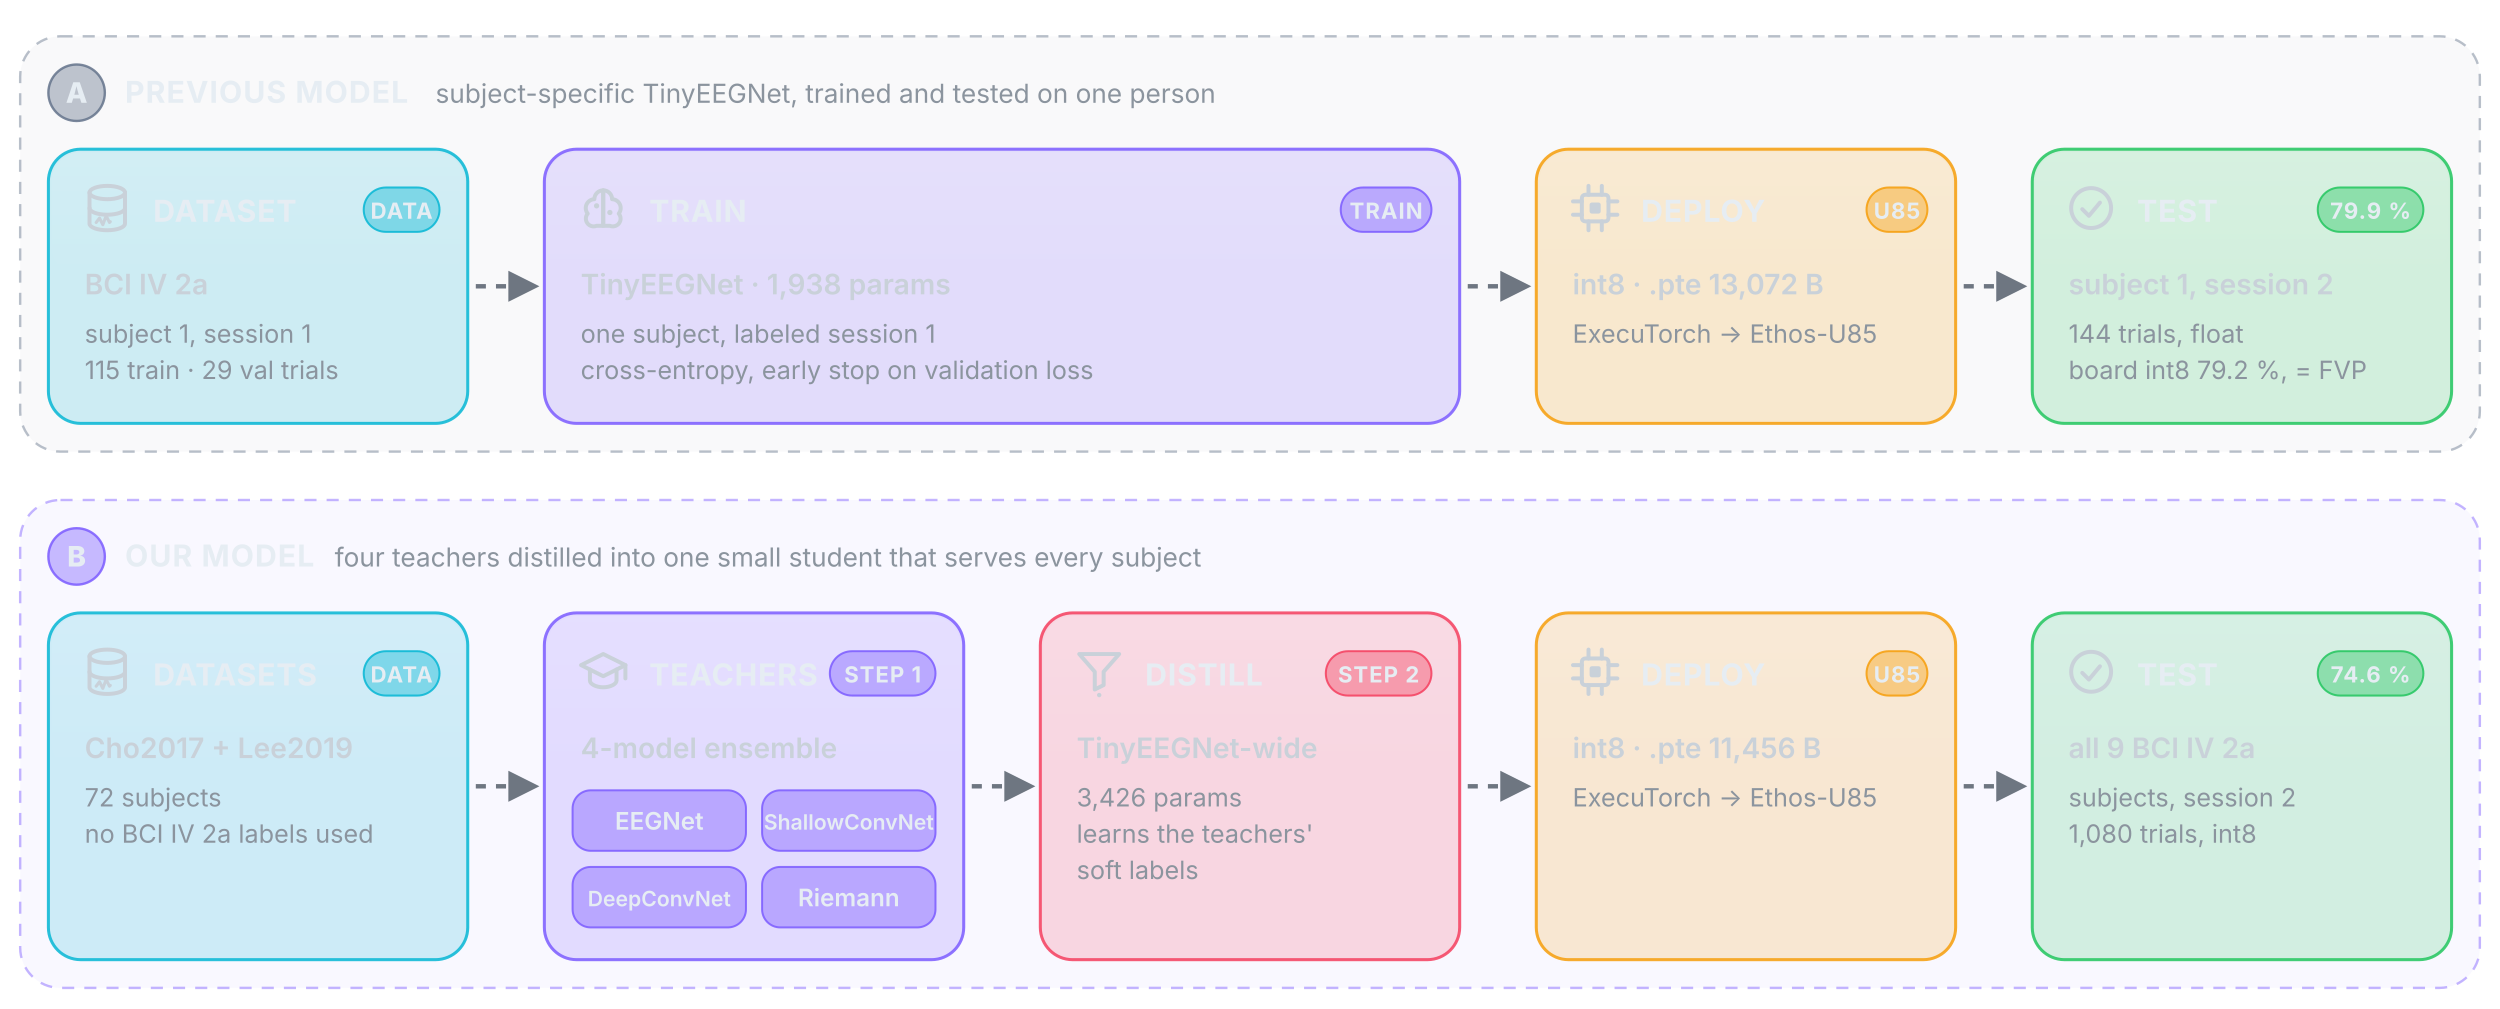
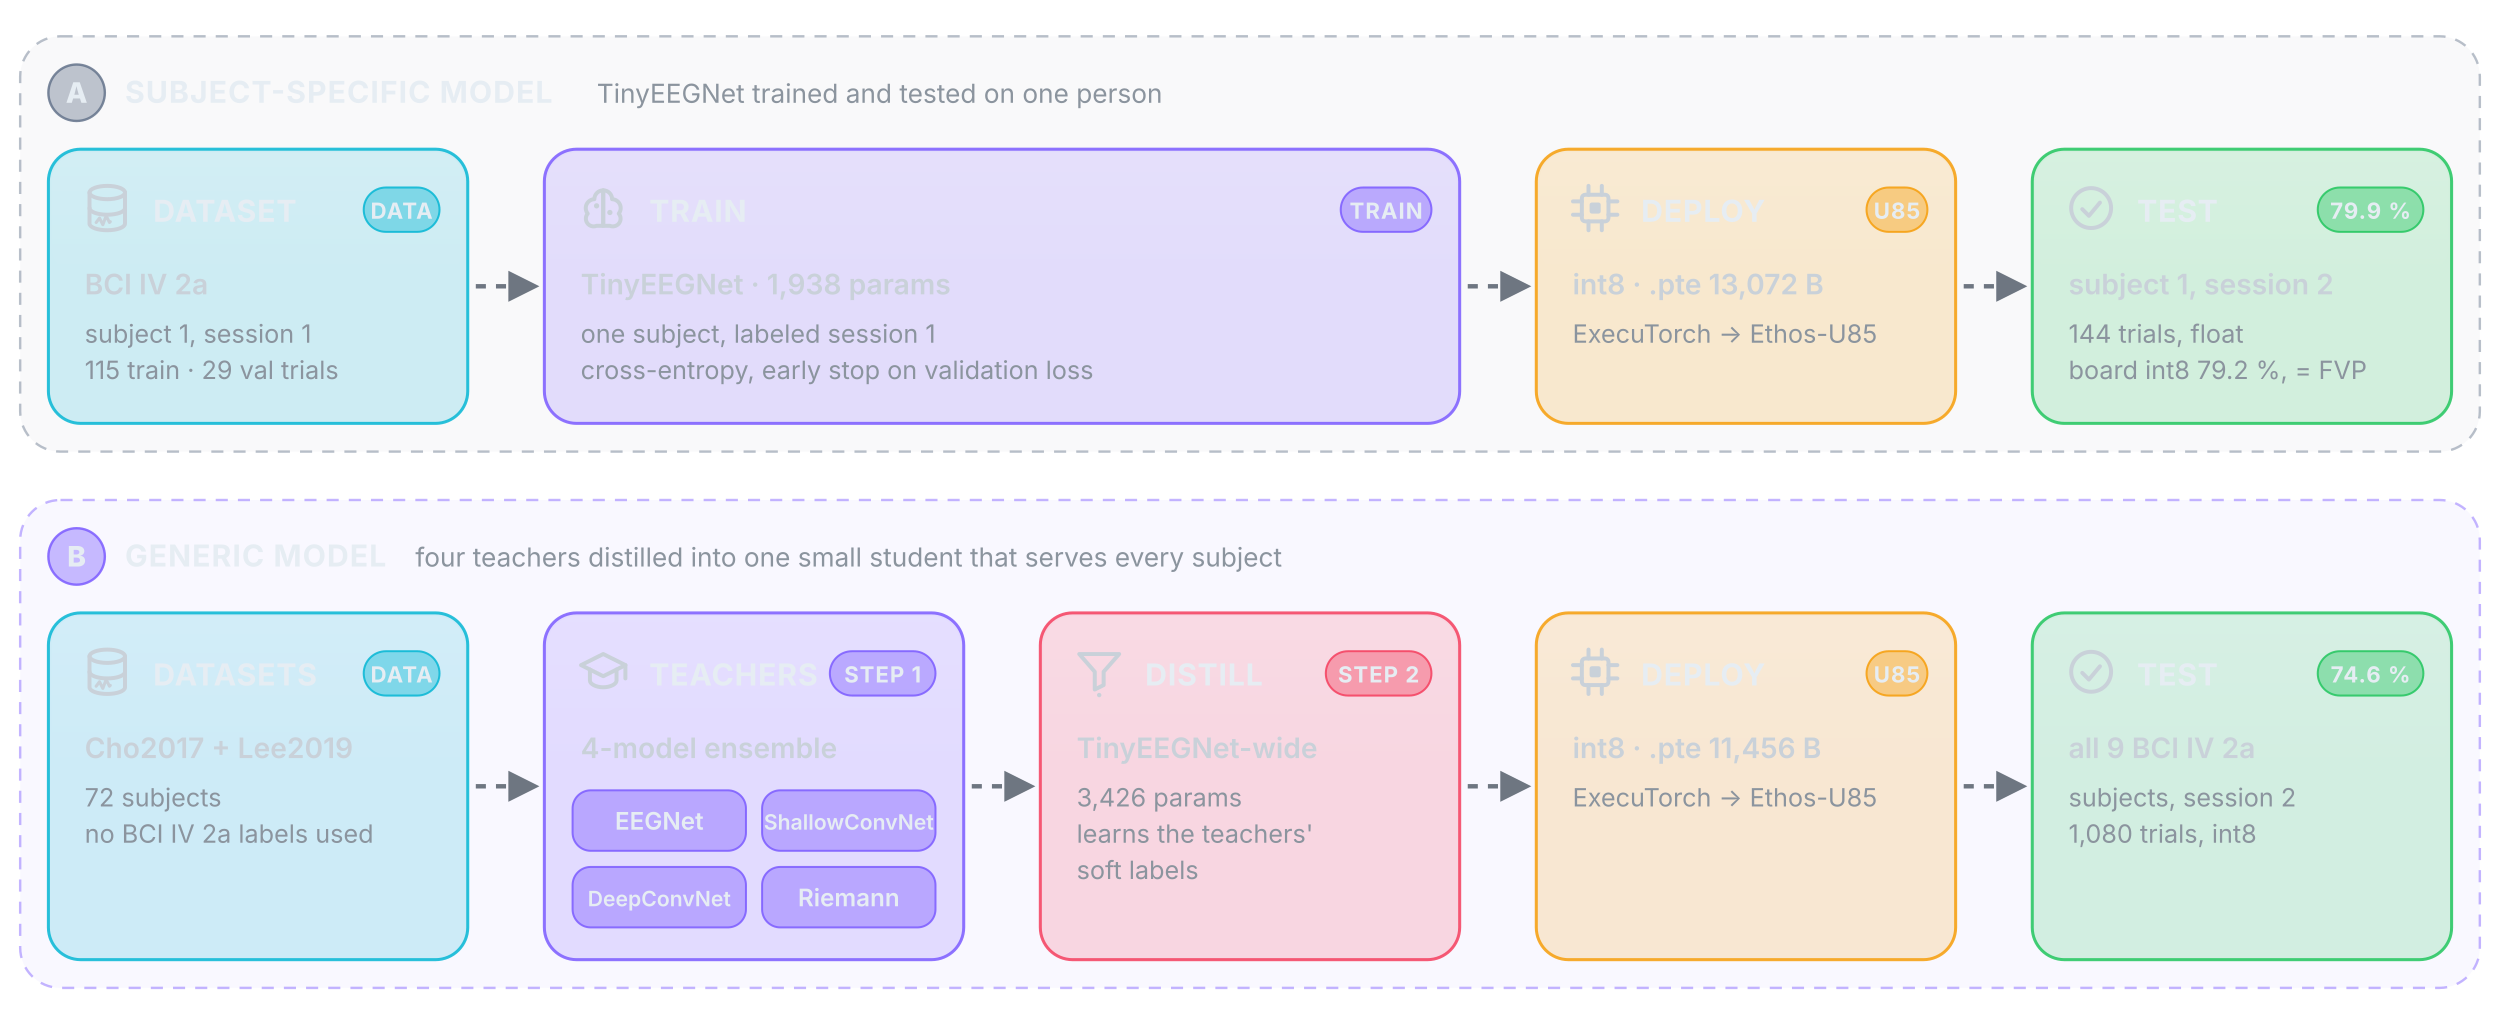
<svg xmlns="http://www.w3.org/2000/svg" viewBox="0 0 1240 500" width="1240" height="500" font-family="Inter, -apple-system, 'Segoe UI', Helvetica, Arial, sans-serif">
  <defs>
    <marker id="ah" viewBox="0 0 10 10" refX="9" refY="5" markerWidth="7" markerHeight="7" orient="auto-start-reverse">
      <path d="M0,0 L10,5 L0,10 z" fill="#6e7681" />
    </marker>
    <linearGradient id="sheen" x1="0" y1="0" x2="0" y2="1">
      <stop offset="0" stop-color="#ffffff" stop-opacity="0.1" />
      <stop offset="1" stop-color="#ffffff" stop-opacity="0" />
    </linearGradient>
  </defs>
  <rect x="10" y="18" width="1220" height="206" rx="20" fill="rgba(100,116,139,0.04)" stroke="rgba(100,116,139,0.45)" stroke-width="1.2" stroke-dasharray="6 5" />
  <circle cx="38" cy="46" r="14" fill="rgba(100,116,139,0.4)" stroke="rgba(100,116,139,0.85)" stroke-width="1.2" />
  <text x="38" y="51" font-size="14" font-weight="800" text-anchor="middle" fill="#e6edf3">A</text>
-   <text x="62" y="51" font-size="15" font-weight="700" letter-spacing="0.5" fill="#e6edf3">PREVIOUS MODEL</text>
-   <text x="216" y="51" font-size="13" fill="#8b949e">subject-specific TinyEEGNet, trained and tested on one person</text>
+   <text x="62" y="51" font-size="15" font-weight="700" letter-spacing="0.5" fill="#e6edf3">SUBJECT-SPECIFIC MODEL</text>
+   <text x="296" y="51" font-size="13" fill="#8b949e">TinyEEGNet trained and tested on one person</text>
  <rect x="10" y="248" width="1220" height="242" rx="20" fill="rgba(124,92,255,0.04)" stroke="rgba(124,92,255,0.45)" stroke-width="1.2" stroke-dasharray="6 5" />
  <circle cx="38" cy="276" r="14" fill="rgba(124,92,255,0.4)" stroke="rgba(124,92,255,0.85)" stroke-width="1.2" />
  <text x="38" y="281" font-size="14" font-weight="800" text-anchor="middle" fill="#e6edf3">B</text>
-   <text x="62" y="281" font-size="15" font-weight="700" letter-spacing="0.5" fill="#e6edf3">OUR MODEL</text>
-   <text x="166" y="281" font-size="13" fill="#8b949e">four teachers distilled into one small student that serves every subject</text>
+   <text x="62" y="281" font-size="15" font-weight="700" letter-spacing="0.5" fill="#e6edf3">GENERIC MODEL</text>
+   <text x="206" y="281" font-size="13" fill="#8b949e">four teachers distilled into one small student that serves every subject</text>
  <rect x="24" y="74" width="208" height="136" rx="16" fill="rgba(6,182,212,0.18)" stroke="rgba(6,182,212,0.85)" stroke-width="1.5" />
  <rect x="25.5" y="75.5" width="205" height="61.2" rx="14.5" fill="url(#sheen)" />
  <g transform="translate(40,90) scale(1.1)" fill="none" stroke="#c9d1d9" stroke-width="1.8" stroke-linecap="round" stroke-linejoin="round">
    <ellipse cx="12" cy="5" rx="8" ry="3" />
    <path d="M4 5v14c0 1.7 3.6 3 8 3s8-1.3 8-3V5" />
    <path d="M4 12c0 1.7 3.6 3 8 3s8-1.3 8-3" />
    <path d="M7 18.5l1.5-2 1.5 3 1.5-4 1.5 3 1.5-1.5 1.5 1" stroke-width="1.4" stroke-dasharray="14 14">
      <animate attributeName="stroke-dashoffset" values="0;-28" dur="2.4s" repeatCount="indefinite" />
    </path>
  </g>
  <text x="76" y="110" font-size="15" font-weight="700" letter-spacing="0.4" fill="#e6edf3">DATASET</text>
  <rect x="180.4" y="93" width="37.6" height="22" rx="11" fill="rgba(6,182,212,0.4)" stroke="rgba(6,182,212,0.85)" stroke-width="1" />
  <text x="199.2" y="108.5" font-size="11" font-weight="700" letter-spacing="0.5" text-anchor="middle" fill="#e6edf3">DATA</text>
  <text x="42" y="146" font-size="14" font-weight="600" fill="#c9d1d9">BCI IV 2a</text>
  <text x="42" y="170" font-size="12.5" fill="#8b949e">subject 1, session 1</text>
  <text x="42" y="188" font-size="12.5" fill="#8b949e">115 train · 29 val trials</text>
  <rect x="270" y="74" width="454" height="136" rx="16" fill="rgba(124,92,255,0.18)" stroke="rgba(124,92,255,0.85)" stroke-width="1.5" />
  <rect x="271.5" y="75.5" width="451" height="61.2" rx="14.5" fill="url(#sheen)" />
  <g transform="translate(286,90) scale(1.1)" fill="none" stroke="#c9d1d9" stroke-width="1.8" stroke-linecap="round" stroke-linejoin="round">
    <path d="M12 4a4 4 0 0 0-4 4 4 4 0 0 0-3 6.5A3.5 3.5 0 0 0 9 20h3zM12 4a4 4 0 0 1 4 4 4 4 0 0 1 3 6.5A3.5 3.5 0 0 1 15 20h-3z" />
    <path d="M12 4v16" />
    <circle cx="9" cy="11" r="1.2" stroke="none" fill="#c9d1d9">
      <animate attributeName="opacity" values="1;0.2;1" dur="1.2s" repeatCount="indefinite" />
    </circle>
    <circle cx="15" cy="14" r="1.2" stroke="none" fill="#c9d1d9">
      <animate attributeName="opacity" values="0.2;1;0.2" dur="1.2s" repeatCount="indefinite" />
    </circle>
  </g>
  <text x="322" y="110" font-size="15" font-weight="700" letter-spacing="0.4" fill="#e6edf3">TRAIN</text>
  <rect x="665.0" y="93" width="45.0" height="22" rx="11" fill="rgba(124,92,255,0.4)" stroke="rgba(124,92,255,0.85)" stroke-width="1" />
  <text x="687.5" y="108.5" font-size="11" font-weight="700" letter-spacing="0.5" text-anchor="middle" fill="#e6edf3">TRAIN</text>
  <text x="288" y="146" font-size="14" font-weight="600" fill="#c9d1d9">TinyEEGNet · 1,938 params</text>
  <text x="288" y="170" font-size="12.5" fill="#8b949e">one subject, labeled session 1</text>
  <text x="288" y="188" font-size="12.5" fill="#8b949e">cross-entropy, early stop on validation loss</text>
  <rect x="762" y="74" width="208" height="136" rx="16" fill="rgba(245,158,11,0.18)" stroke="rgba(245,158,11,0.85)" stroke-width="1.5" />
  <rect x="763.5" y="75.5" width="205" height="61.2" rx="14.5" fill="url(#sheen)" />
  <g transform="translate(778,90) scale(1.1)" fill="none" stroke="#c9d1d9" stroke-width="1.8" stroke-linecap="round" stroke-linejoin="round">
    <rect x="6" y="6" width="12" height="12" rx="1.5" />
    <path d="M9 2v4M15 2v4M9 18v4M15 18v4M2 9h4M2 15h4M18 9h4M18 15h4" />
    <rect x="9.5" y="9.5" width="5" height="5" rx="1" fill="#c9d1d9" stroke="none">
      <animate attributeName="opacity" values="1;0.25;1" dur="0.8s" repeatCount="indefinite" />
    </rect>
  </g>
  <text x="814" y="110" font-size="15" font-weight="700" letter-spacing="0.4" fill="#e6edf3">DEPLOY</text>
  <rect x="925.8" y="93" width="30.2" height="22" rx="11" fill="rgba(245,158,11,0.4)" stroke="rgba(245,158,11,0.85)" stroke-width="1" />
  <text x="940.9" y="108.5" font-size="11" font-weight="700" letter-spacing="0.5" text-anchor="middle" fill="#e6edf3">U85</text>
  <text x="780" y="146" font-size="14" font-weight="600" fill="#c9d1d9">int8 · .pte 13,072 B</text>
  <text x="780" y="170" font-size="12.5" fill="#8b949e">ExecuTorch → Ethos-U85</text>
  <rect x="1008" y="74" width="208" height="136" rx="16" fill="rgba(34,197,94,0.18)" stroke="rgba(34,197,94,0.85)" stroke-width="1.5" />
  <rect x="1009.5" y="75.5" width="205" height="61.2" rx="14.5" fill="url(#sheen)" />
  <g transform="translate(1024,90) scale(1.1)" fill="none" stroke="#c9d1d9" stroke-width="1.8" stroke-linecap="round" stroke-linejoin="round">
    <circle cx="12" cy="12" r="9" />
    <path d="M8 12.5l3 3 5-6" stroke-dasharray="12 12">
      <animate attributeName="stroke-dashoffset" values="12;0;0;12" keyTimes="0;0.3;0.85;1" dur="3s" repeatCount="indefinite" />
    </path>
  </g>
  <text x="1060" y="110" font-size="15" font-weight="700" letter-spacing="0.4" fill="#e6edf3">TEST</text>
  <rect x="1149.6" y="93" width="52.4" height="22" rx="11" fill="rgba(34,197,94,0.4)" stroke="rgba(34,197,94,0.85)" stroke-width="1" />
  <text x="1175.8" y="108.5" font-size="11" font-weight="700" letter-spacing="0.5" text-anchor="middle" fill="#e6edf3">79.9 %</text>
  <text x="1026" y="146" font-size="14" font-weight="600" fill="#c9d1d9">subject 1, session 2</text>
  <text x="1026" y="170" font-size="12.5" fill="#8b949e">144 trials, float</text>
  <text x="1026" y="188" font-size="12.5" fill="#8b949e">board int8 79.2 %, = FVP</text>
  <rect x="24" y="304" width="208" height="172" rx="16" fill="rgba(6,182,212,0.18)" stroke="rgba(6,182,212,0.85)" stroke-width="1.5" />
  <rect x="25.5" y="305.5" width="205" height="77.4" rx="14.5" fill="url(#sheen)" />
  <g transform="translate(40,320) scale(1.1)" fill="none" stroke="#c9d1d9" stroke-width="1.8" stroke-linecap="round" stroke-linejoin="round">
    <ellipse cx="12" cy="5" rx="8" ry="3" />
    <path d="M4 5v14c0 1.7 3.6 3 8 3s8-1.3 8-3V5" />
    <path d="M4 12c0 1.7 3.6 3 8 3s8-1.3 8-3" />
    <path d="M7 18.5l1.5-2 1.5 3 1.5-4 1.5 3 1.5-1.5 1.5 1" stroke-width="1.4" stroke-dasharray="14 14">
      <animate attributeName="stroke-dashoffset" values="0;-28" dur="2.4s" repeatCount="indefinite" />
    </path>
  </g>
  <text x="76" y="340" font-size="15" font-weight="700" letter-spacing="0.4" fill="#e6edf3">DATASETS</text>
  <rect x="180.4" y="323" width="37.6" height="22" rx="11" fill="rgba(6,182,212,0.4)" stroke="rgba(6,182,212,0.85)" stroke-width="1" />
  <text x="199.2" y="338.5" font-size="11" font-weight="700" letter-spacing="0.5" text-anchor="middle" fill="#e6edf3">DATA</text>
  <text x="42" y="376" font-size="14" font-weight="600" fill="#c9d1d9">Cho2017 + Lee2019</text>
  <text x="42" y="400" font-size="12.5" fill="#8b949e">72 subjects</text>
  <text x="42" y="418" font-size="12.5" fill="#8b949e">no BCI IV 2a labels used</text>
  <rect x="270" y="304" width="208" height="172" rx="16" fill="rgba(124,92,255,0.18)" stroke="rgba(124,92,255,0.85)" stroke-width="1.5" />
  <rect x="271.5" y="305.5" width="205" height="77.4" rx="14.5" fill="url(#sheen)" />
  <g transform="translate(286,320) scale(1.1)" fill="none" stroke="#c9d1d9" stroke-width="1.8" stroke-linecap="round" stroke-linejoin="round">
    <path d="M2 9l10-5 10 5-10 5z" />
    <path d="M6 11v5c0 1.5 2.7 3 6 3s6-1.5 6-3v-5" />
    <path d="M22 9v6">
      <animate attributeName="opacity" values="1;0.3;1" dur="1.6s" repeatCount="indefinite" />
    </path>
  </g>
  <text x="322" y="340" font-size="15" font-weight="700" letter-spacing="0.4" fill="#e6edf3">TEACHERS</text>
  <rect x="411.6" y="323" width="52.4" height="22" rx="11" fill="rgba(124,92,255,0.4)" stroke="rgba(124,92,255,0.85)" stroke-width="1" />
  <text x="437.8" y="338.5" font-size="11" font-weight="700" letter-spacing="0.5" text-anchor="middle" fill="#e6edf3">STEP 1</text>
  <text x="288" y="376" font-size="14" font-weight="600" fill="#c9d1d9">4-model ensemble</text>
  <rect x="516" y="304" width="208" height="172" rx="16" fill="rgba(244,63,94,0.18)" stroke="rgba(244,63,94,0.85)" stroke-width="1.5" />
  <rect x="517.5" y="305.5" width="205" height="77.4" rx="14.5" fill="url(#sheen)" />
  <g transform="translate(532,320) scale(1.1)" fill="none" stroke="#c9d1d9" stroke-width="1.8" stroke-linecap="round" stroke-linejoin="round">
    <path d="M3 4h18l-7 8v6l-4 2v-8z" />
    <circle cx="12" cy="22.5" r="1" stroke="none" fill="#c9d1d9">
      <animate attributeName="cy" values="13;23" dur="1.2s" repeatCount="indefinite" />
      <animate attributeName="opacity" values="1;0" dur="1.2s" repeatCount="indefinite" />
    </circle>
  </g>
  <text x="568" y="340" font-size="15" font-weight="700" letter-spacing="0.4" fill="#e6edf3">DISTILL</text>
  <rect x="657.6" y="323" width="52.4" height="22" rx="11" fill="rgba(244,63,94,0.4)" stroke="rgba(244,63,94,0.85)" stroke-width="1" />
  <text x="683.8" y="338.5" font-size="11" font-weight="700" letter-spacing="0.5" text-anchor="middle" fill="#e6edf3">STEP 2</text>
  <text x="534" y="376" font-size="14" font-weight="600" fill="#c9d1d9">TinyEEGNet-wide</text>
  <text x="534" y="400" font-size="12.5" fill="#8b949e">3,426 params</text>
  <text x="534" y="418" font-size="12.5" fill="#8b949e">learns the teachers'</text>
  <text x="534" y="436" font-size="12.5" fill="#8b949e">soft labels</text>
  <rect x="762" y="304" width="208" height="172" rx="16" fill="rgba(245,158,11,0.18)" stroke="rgba(245,158,11,0.85)" stroke-width="1.5" />
  <rect x="763.5" y="305.5" width="205" height="77.4" rx="14.5" fill="url(#sheen)" />
  <g transform="translate(778,320) scale(1.1)" fill="none" stroke="#c9d1d9" stroke-width="1.8" stroke-linecap="round" stroke-linejoin="round">
    <rect x="6" y="6" width="12" height="12" rx="1.5" />
    <path d="M9 2v4M15 2v4M9 18v4M15 18v4M2 9h4M2 15h4M18 9h4M18 15h4" />
    <rect x="9.5" y="9.5" width="5" height="5" rx="1" fill="#c9d1d9" stroke="none">
      <animate attributeName="opacity" values="1;0.25;1" dur="0.8s" repeatCount="indefinite" />
    </rect>
  </g>
  <text x="814" y="340" font-size="15" font-weight="700" letter-spacing="0.4" fill="#e6edf3">DEPLOY</text>
  <rect x="925.8" y="323" width="30.2" height="22" rx="11" fill="rgba(245,158,11,0.4)" stroke="rgba(245,158,11,0.85)" stroke-width="1" />
  <text x="940.9" y="338.5" font-size="11" font-weight="700" letter-spacing="0.5" text-anchor="middle" fill="#e6edf3">U85</text>
  <text x="780" y="376" font-size="14" font-weight="600" fill="#c9d1d9">int8 · .pte 11,456 B</text>
  <text x="780" y="400" font-size="12.5" fill="#8b949e">ExecuTorch → Ethos-U85</text>
  <rect x="1008" y="304" width="208" height="172" rx="16" fill="rgba(34,197,94,0.18)" stroke="rgba(34,197,94,0.85)" stroke-width="1.5" />
  <rect x="1009.5" y="305.5" width="205" height="77.4" rx="14.5" fill="url(#sheen)" />
  <g transform="translate(1024,320) scale(1.1)" fill="none" stroke="#c9d1d9" stroke-width="1.8" stroke-linecap="round" stroke-linejoin="round">
    <circle cx="12" cy="12" r="9" />
    <path d="M8 12.5l3 3 5-6" stroke-dasharray="12 12">
      <animate attributeName="stroke-dashoffset" values="12;0;0;12" keyTimes="0;0.3;0.85;1" dur="3s" repeatCount="indefinite" />
    </path>
  </g>
  <text x="1060" y="340" font-size="15" font-weight="700" letter-spacing="0.4" fill="#e6edf3">TEST</text>
  <rect x="1149.6" y="323" width="52.4" height="22" rx="11" fill="rgba(34,197,94,0.4)" stroke="rgba(34,197,94,0.85)" stroke-width="1" />
  <text x="1175.8" y="338.5" font-size="11" font-weight="700" letter-spacing="0.5" text-anchor="middle" fill="#e6edf3">74.6 %</text>
  <text x="1026" y="376" font-size="14" font-weight="600" fill="#c9d1d9">all 9 BCI IV 2a</text>
  <text x="1026" y="400" font-size="12.5" fill="#8b949e">subjects, session 2</text>
  <text x="1026" y="418" font-size="12.5" fill="#8b949e">1,080 trials, int8</text>
  <rect x="284" y="392" width="86" height="30" rx="9" fill="rgba(124,92,255,0.4)" stroke="rgba(124,92,255,0.85)" stroke-width="1">
    <animate attributeName="fill-opacity" values="0.35;1;0.35" dur="2s" begin="0.0s" repeatCount="indefinite" />
  </rect>
  <text x="327.0" y="411.5" font-size="12" font-weight="600" text-anchor="middle" fill="#e6edf3">EEGNet</text>
  <rect x="378" y="392" width="86" height="30" rx="9" fill="rgba(124,92,255,0.4)" stroke="rgba(124,92,255,0.85)" stroke-width="1">
    <animate attributeName="fill-opacity" values="0.35;1;0.35" dur="2s" begin="0.5s" repeatCount="indefinite" />
  </rect>
  <text x="421.0" y="411.5" font-size="10.5" font-weight="600" text-anchor="middle" fill="#e6edf3">ShallowConvNet</text>
  <rect x="284" y="430" width="86" height="30" rx="9" fill="rgba(124,92,255,0.4)" stroke="rgba(124,92,255,0.85)" stroke-width="1">
    <animate attributeName="fill-opacity" values="0.35;1;0.35" dur="2s" begin="1.0s" repeatCount="indefinite" />
  </rect>
  <text x="327.0" y="449.5" font-size="10.5" font-weight="600" text-anchor="middle" fill="#e6edf3">DeepConvNet</text>
  <rect x="378" y="430" width="86" height="30" rx="9" fill="rgba(124,92,255,0.4)" stroke="rgba(124,92,255,0.85)" stroke-width="1">
    <animate attributeName="fill-opacity" values="0.35;1;0.35" dur="2s" begin="1.5s" repeatCount="indefinite" />
  </rect>
  <text x="421.0" y="449.5" font-size="12" font-weight="600" text-anchor="middle" fill="#e6edf3">Riemann</text>
  <path d="M236,142.0 H266" fill="none" stroke="#6e7681" stroke-width="2.2" stroke-dasharray="5 5" marker-end="url(#ah)">
    <animate attributeName="stroke-dashoffset" from="10" to="0" dur="0.6s" repeatCount="indefinite" />
  </path>
  <path d="M728,142.0 H758" fill="none" stroke="#6e7681" stroke-width="2.2" stroke-dasharray="5 5" marker-end="url(#ah)">
    <animate attributeName="stroke-dashoffset" from="10" to="0" dur="0.6s" repeatCount="indefinite" />
  </path>
  <path d="M974,142.0 H1004" fill="none" stroke="#6e7681" stroke-width="2.2" stroke-dasharray="5 5" marker-end="url(#ah)">
    <animate attributeName="stroke-dashoffset" from="10" to="0" dur="0.6s" repeatCount="indefinite" />
  </path>
  <path d="M236,390.0 H266" fill="none" stroke="#6e7681" stroke-width="2.2" stroke-dasharray="5 5" marker-end="url(#ah)">
    <animate attributeName="stroke-dashoffset" from="10" to="0" dur="0.6s" repeatCount="indefinite" />
  </path>
  <path d="M482,390.0 H512" fill="none" stroke="#6e7681" stroke-width="2.2" stroke-dasharray="5 5" marker-end="url(#ah)">
    <animate attributeName="stroke-dashoffset" from="10" to="0" dur="0.6s" repeatCount="indefinite" />
  </path>
  <path d="M728,390.0 H758" fill="none" stroke="#6e7681" stroke-width="2.2" stroke-dasharray="5 5" marker-end="url(#ah)">
    <animate attributeName="stroke-dashoffset" from="10" to="0" dur="0.6s" repeatCount="indefinite" />
  </path>
  <path d="M974,390.0 H1004" fill="none" stroke="#6e7681" stroke-width="2.2" stroke-dasharray="5 5" marker-end="url(#ah)">
    <animate attributeName="stroke-dashoffset" from="10" to="0" dur="0.6s" repeatCount="indefinite" />
  </path>
</svg>
